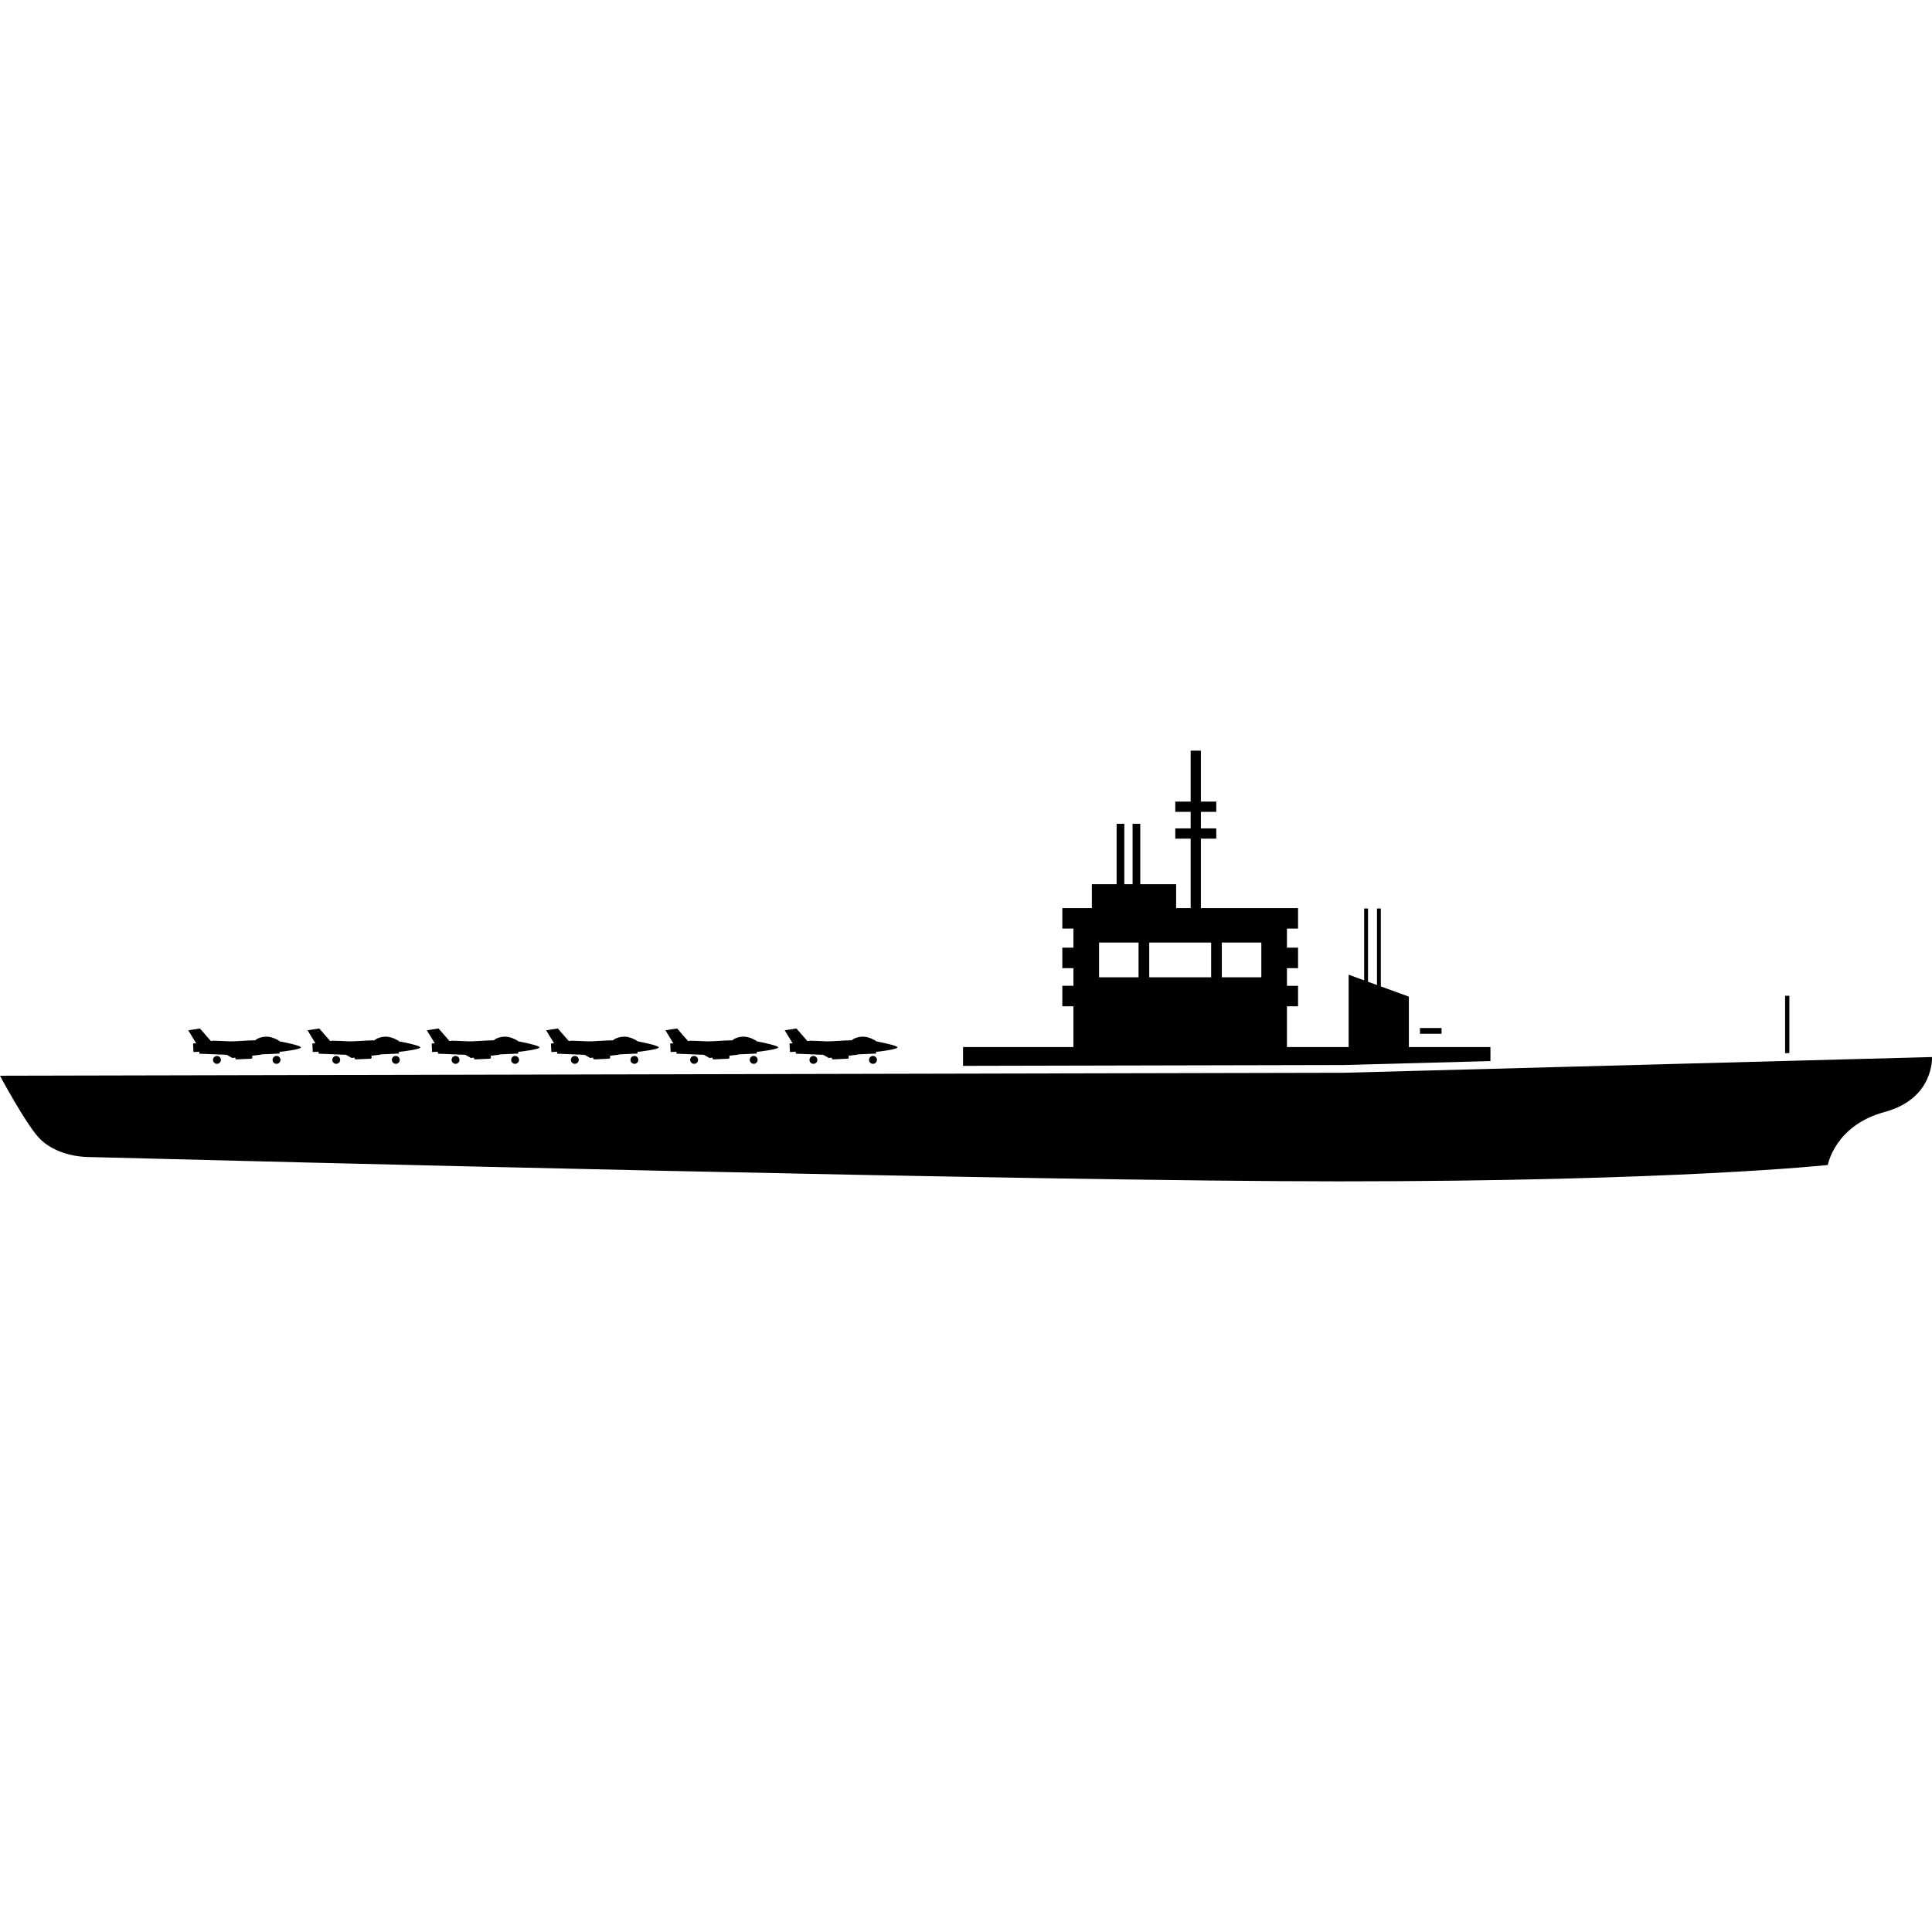
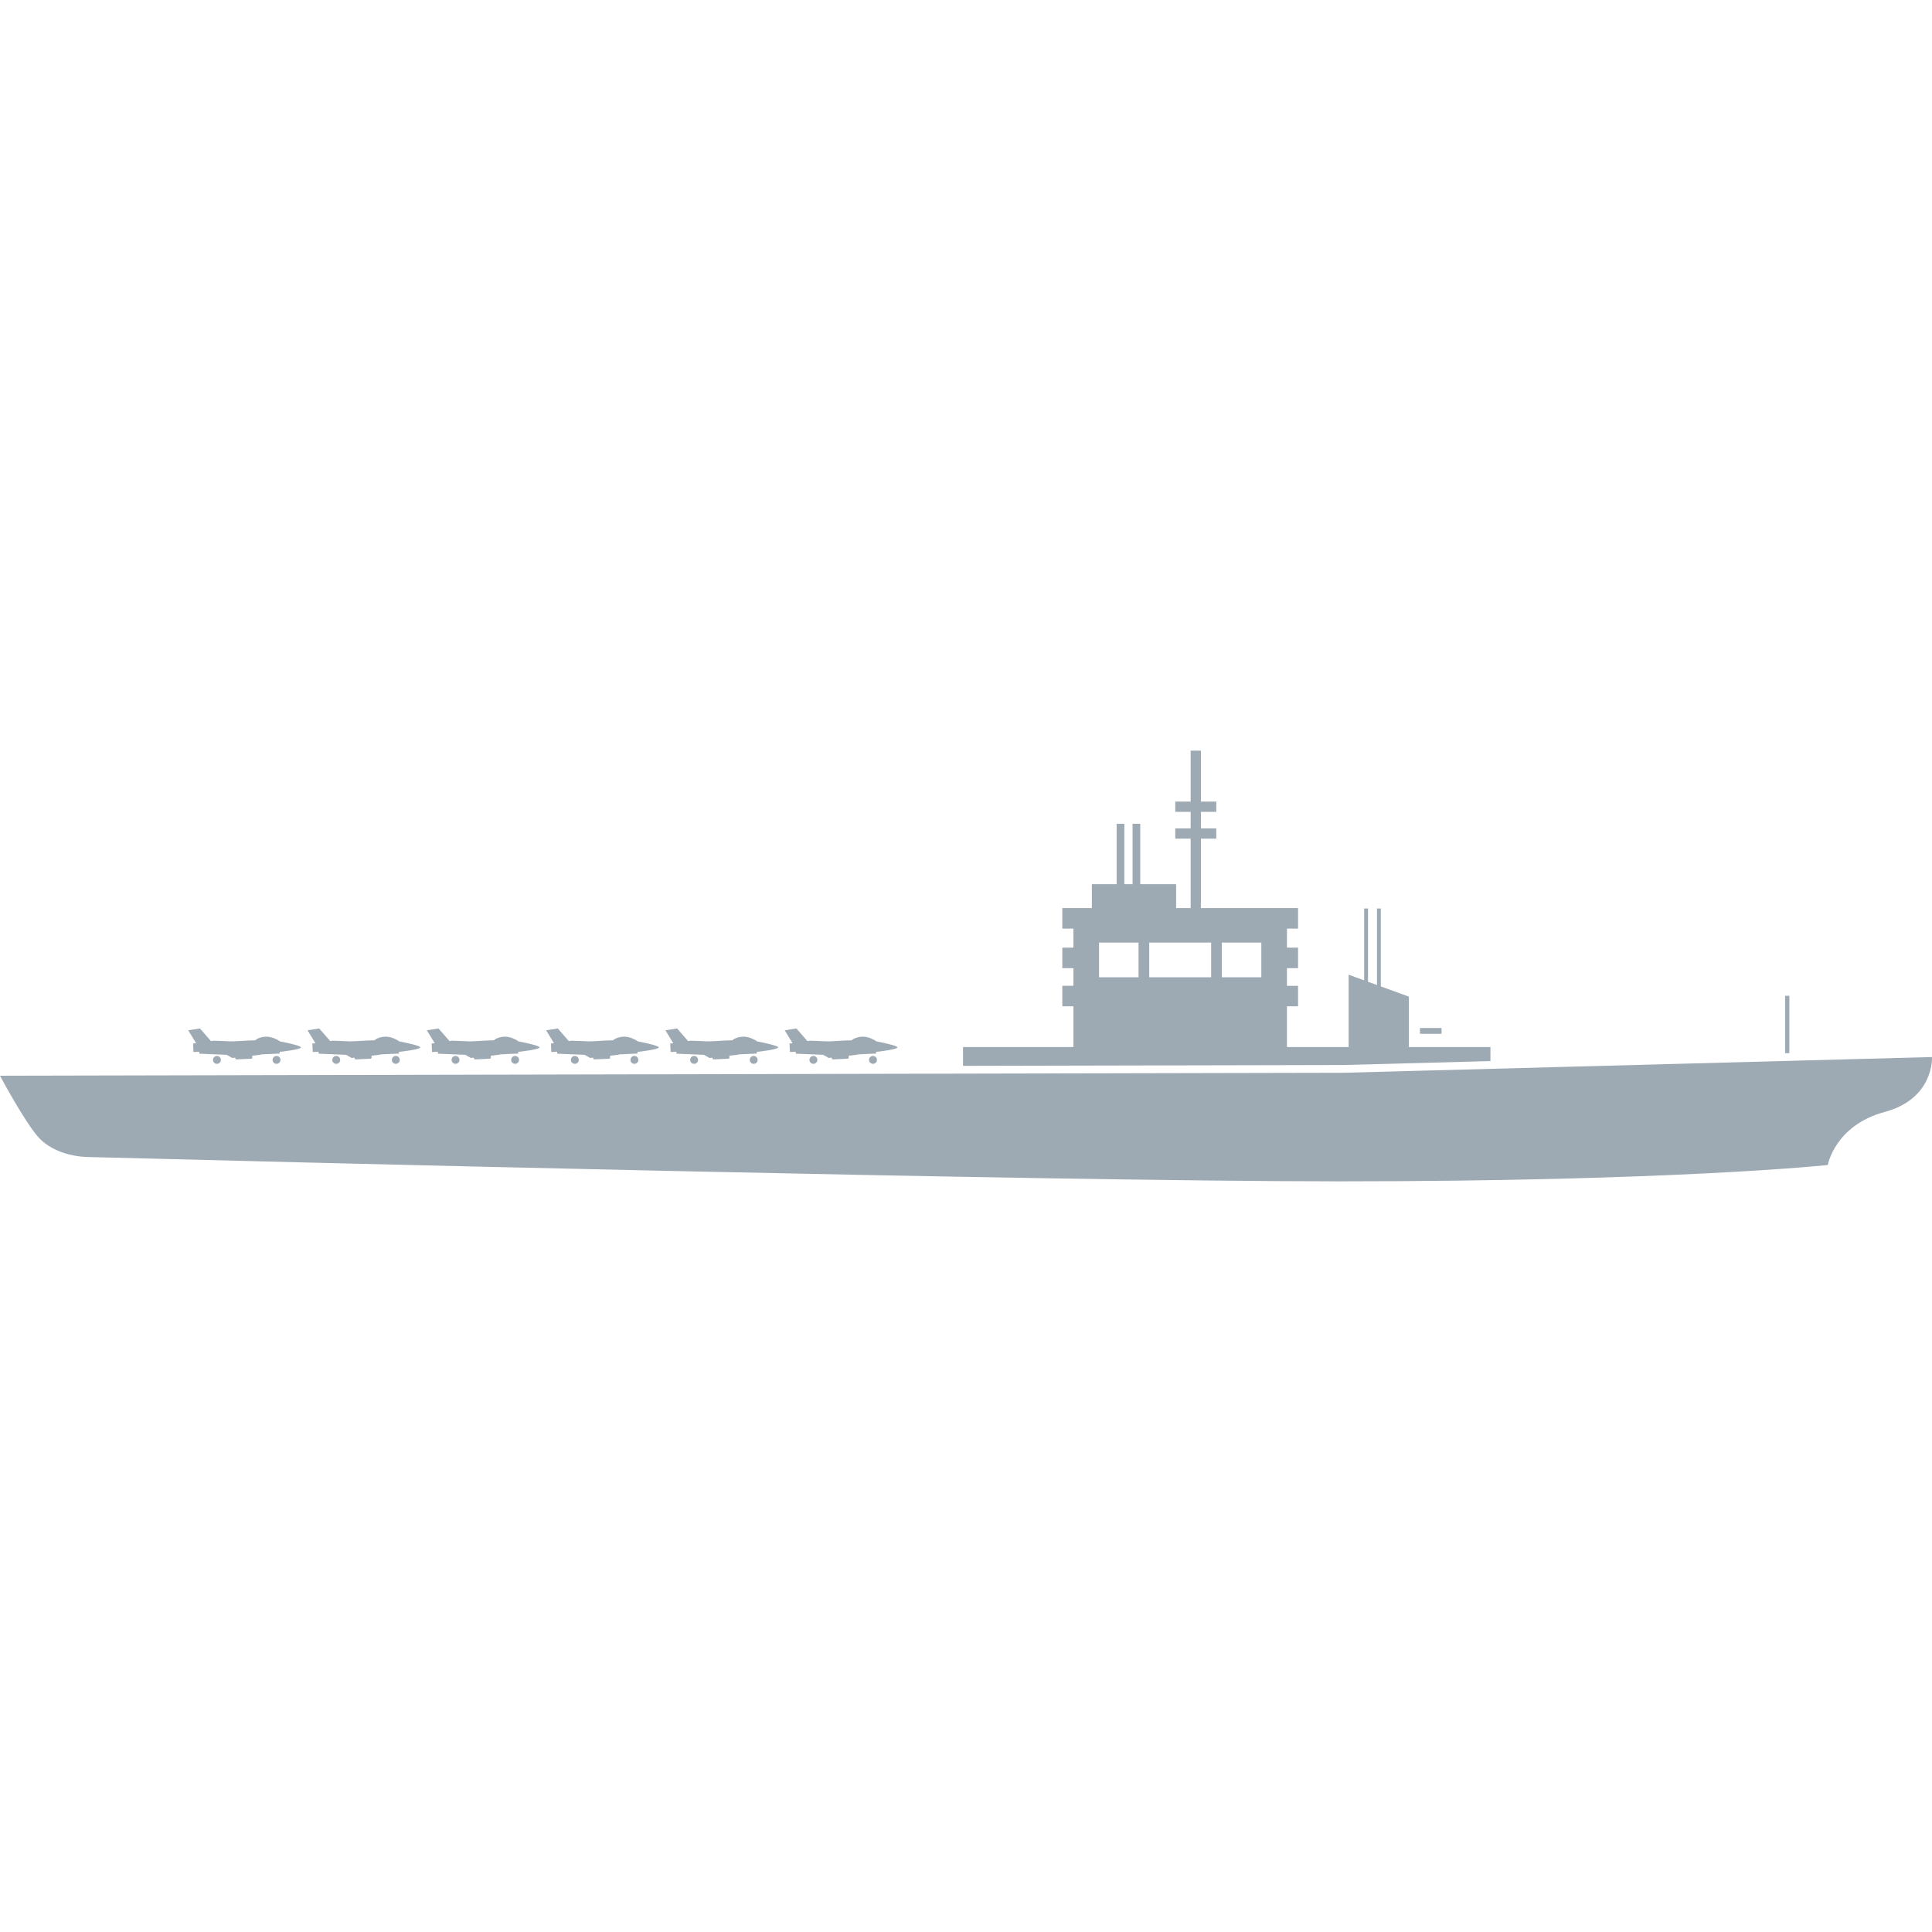
- <svg xmlns="http://www.w3.org/2000/svg" id="Layer_1" enable-background="new 0 0 1494.203 333.1" height="512" viewBox="0 0 1494.203 333.1" width="512">
+ <svg xmlns="http://www.w3.org/2000/svg" id="carrier" enable-background="new 0 0 1494.203 333.1" height="512" viewBox="0 0 1494.203 333.1" width="512">
  <g>
-     <path d="m1383.891 189.578h-3.303v44.413l3.303-.088z" />
-     <path d="m1039 243.127 113.698-3.041v-10.875h-63.083v-38.973l-21.688-7.896v-60.251h-2.972v59.169l-6.936-2.525v-56.644h-2.972v55.562l-12-4.369v55.927h-47.725v-31.486h8.587v-15.853h-8.587v-13.652h8.587v-15.853h-8.587v-14.752h8.587v-15.853h-75.137v-53.724h11.89v-7.927h-11.89v-12.77h11.89v-7.927h-11.89v-39.414h-7.927v39.414h-11.89v7.927h11.89v12.771h-11.89v7.927h11.89v53.724h-11.23v-18.495h-27.743v-46.681h-5.945v46.679h-6.385v-46.679h-5.945v46.679h-19.156v18.495h-22.844v15.853h8.587v14.752h-8.587v15.853h8.587v13.651h-8.587v15.853h8.587v31.486h-85.376v14.563zm-102.302-94.723v26.862h-47.89v-26.862zm38.808 26.862h-30.551v-26.862h30.551zm-125.505-26.862h30.551v26.862h-30.551z" />
-     <path d="m1039.084 249.128-1039.084 2.282s18.734 35.183 29.574 47.42c8.17 9.224 22.563 15.03 38.349 15.44 130.368 3.392 736.384 18.83 967.92 18.83 260.114 0 377.76-12.636 377.76-12.636s5.455-30.634 43.966-41.01 36.619-42.498 36.619-42.498z" />
-     <path d="m232.788 229.494c-.072-1.567-15.948-4.569-15.948-4.569s-.104 0-.285-.002c-2.01-1.628-6.121-3.472-9.661-3.687-4.073-.248-8.134 1.314-9.485 2.785-5.826.003-16.805.995-19.386.811-3.161-.226-12.973-.505-12.973-.505l-.772.118-1.133.173-8.4-9.639-.106-.122-9.039 1.425 6.122 10.06-2.398.11.302 6.617 4.508-.206.069 1.504 21.144.865 4.311 2.44 2.308-.264.021.471c.023.511.461.91.972.887l11.29-.516c.511-.023.91-.461.887-.972l-.042-.923c-.007-.16-.066-.302-.144-.431l6.936-.792-.111-.203 14.551-.665-.063-1.377 1.724-.104c-.001 0 14.872-1.722 14.801-3.289z" />
-     <path d="m164.735 239.163c0 1.687 1.368 3.055 3.055 3.055s3.055-1.368 3.055-3.055-1.368-3.055-3.055-3.055-3.055 1.368-3.055 3.055z" />
-     <path d="m213.863 236.108c-1.687 0-3.055 1.368-3.055 3.055s1.368 3.055 3.055 3.055 3.055-1.368 3.055-3.055-1.368-3.055-3.055-3.055z" />
-     <path d="m325.047 229.494c-.072-1.567-15.948-4.569-15.948-4.569s-.104 0-.285-.002c-2.01-1.628-6.121-3.472-9.661-3.687-4.073-.248-8.133 1.314-9.485 2.785-5.826.003-16.805.995-19.386.811-3.161-.226-12.973-.505-12.973-.505l-.773.118-1.133.173-8.399-9.639-.106-.122-9.039 1.425 6.122 10.06-2.398.11.302 6.617 4.508-.206.069 1.504 21.144.865 4.311 2.44 2.308-.264.022.471c.023.511.461.91.972.887l11.29-.516c.511-.023.91-.461.887-.972l-.042-.923c-.007-.16-.066-.302-.144-.431l6.936-.792-.111-.203 14.551-.665-.063-1.377 1.724-.104c-.002 0 14.872-1.722 14.8-3.289z" />
-     <path d="m256.994 239.163c0 1.687 1.368 3.055 3.055 3.055s3.055-1.368 3.055-3.055-1.368-3.055-3.055-3.055-3.055 1.368-3.055 3.055z" />
-     <path d="m306.123 236.108c-1.687 0-3.055 1.368-3.055 3.055s1.368 3.055 3.055 3.055 3.055-1.368 3.055-3.055-1.368-3.055-3.055-3.055z" />
-     <path d="m417.307 229.494c-.072-1.567-15.948-4.569-15.948-4.569s-.104 0-.285-.002c-2.01-1.628-6.121-3.472-9.661-3.687-4.073-.248-8.133 1.314-9.485 2.785-5.826.003-16.805.995-19.386.811-3.161-.226-12.973-.505-12.973-.505l-.772.118-1.133.173-8.4-9.639-.106-.122-9.039 1.425 6.122 10.06-2.398.11.302 6.617 4.508-.206.069 1.504 21.144.865 4.311 2.44 2.307-.264.022.471c.023.511.461.91.972.887l11.29-.516c.511-.023.91-.461.887-.972l-.042-.923c-.007-.16-.066-.302-.144-.431l6.936-.792-.111-.203 14.551-.665-.063-1.377 1.724-.104c-.001 0 14.873-1.722 14.801-3.289z" />
-     <path d="m349.254 239.163c0 1.687 1.368 3.055 3.055 3.055s3.055-1.368 3.055-3.055-1.368-3.055-3.055-3.055-3.055 1.368-3.055 3.055z" />
-     <path d="m398.382 236.108c-1.687 0-3.055 1.368-3.055 3.055s1.368 3.055 3.055 3.055 3.055-1.368 3.055-3.055-1.367-3.055-3.055-3.055z" />
-     <path d="m509.567 229.494c-.072-1.567-15.948-4.569-15.948-4.569s-.104 0-.285-.002c-2.01-1.628-6.121-3.472-9.661-3.687-4.073-.248-8.133 1.314-9.485 2.785-5.826.003-16.805.995-19.386.811-3.161-.226-12.973-.505-12.973-.505l-.773.118-1.133.173-8.4-9.639-.106-.122-9.039 1.425 6.122 10.06-2.398.11.302 6.617 4.508-.206.069 1.504 21.144.865 4.311 2.44 2.308-.264.021.471c.023.511.461.91.972.887l11.29-.516c.511-.023.91-.461.887-.972l-.042-.923c-.007-.16-.066-.302-.144-.431l6.936-.792-.111-.203 14.551-.665-.063-1.377 1.724-.104s14.873-1.722 14.802-3.289z" />
-     <path d="m441.514 239.163c0 1.687 1.368 3.055 3.055 3.055s3.055-1.368 3.055-3.055-1.368-3.055-3.055-3.055-3.055 1.368-3.055 3.055z" />
-     <path d="m490.642 236.108c-1.687 0-3.055 1.368-3.055 3.055s1.368 3.055 3.055 3.055 3.055-1.368 3.055-3.055-1.368-3.055-3.055-3.055z" />
-     <path d="m601.826 229.494c-.072-1.567-15.948-4.569-15.948-4.569s-.104 0-.285-.002c-2.01-1.628-6.121-3.472-9.661-3.687-4.073-.248-8.133 1.314-9.485 2.785-5.826.003-16.805.995-19.386.811-3.161-.226-12.973-.505-12.973-.505l-.773.118-1.133.173-8.4-9.639-.106-.122-9.039 1.425 6.122 10.06-2.398.11.302 6.617 4.508-.206.069 1.504 21.144.865 4.311 2.44 2.308-.264.022.471c.023.511.461.91.972.887l11.29-.516c.511-.023.91-.461.887-.972l-.042-.923c-.007-.16-.066-.302-.144-.431l6.936-.792-.111-.203 14.551-.665-.063-1.377 1.724-.104c-.001 0 14.873-1.722 14.801-3.289z" />
-     <path d="m533.773 239.163c0 1.687 1.368 3.055 3.055 3.055s3.055-1.368 3.055-3.055-1.368-3.055-3.055-3.055-3.055 1.368-3.055 3.055z" />
-     <path d="m582.902 236.108c-1.687 0-3.055 1.368-3.055 3.055s1.368 3.055 3.055 3.055 3.055-1.368 3.055-3.055-1.368-3.055-3.055-3.055z" />
-     <path d="m694.086 229.494c-.072-1.567-15.948-4.569-15.948-4.569s-.104 0-.285-.002c-2.01-1.628-6.122-3.472-9.661-3.687-4.073-.248-8.133 1.314-9.485 2.785-5.826.003-16.805.995-19.386.811-3.161-.226-12.973-.505-12.973-.505l-.772.118-1.133.173-8.4-9.639-.106-.122-9.039 1.425 6.122 10.06-2.398.11.302 6.617 4.508-.206.069 1.504 21.144.865 4.311 2.44 2.308-.264.021.471c.023.511.461.91.972.887l11.29-.516c.511-.023.91-.461.887-.972l-.042-.923c-.007-.16-.066-.302-.145-.431l6.936-.792-.111-.203 14.551-.665-.063-1.377 1.724-.104s14.874-1.722 14.802-3.289z" />
-     <path d="m626.033 239.163c0 1.687 1.368 3.055 3.055 3.055s3.055-1.368 3.055-3.055-1.368-3.055-3.055-3.055-3.055 1.368-3.055 3.055z" />
-     <path d="m675.161 236.108c-1.687 0-3.055 1.368-3.055 3.055s1.368 3.055 3.055 3.055 3.055-1.368 3.055-3.055-1.367-3.055-3.055-3.055z" />
-     <path d="m1098.203 214.514h16.679v4.459h-16.679z" />
+     <path fill="#9da9b3" d="m1383.891 189.578h-3.303v44.413l3.303-.088z" />
+     <path fill="#9da9b3" d="m1039 243.127 113.698-3.041v-10.875h-63.083v-38.973l-21.688-7.896v-60.251h-2.972v59.169l-6.936-2.525v-56.644h-2.972v55.562l-12-4.369v55.927h-47.725v-31.486h8.587v-15.853h-8.587v-13.652h8.587v-15.853h-8.587v-14.752h8.587v-15.853h-75.137v-53.724h11.89v-7.927h-11.89v-12.77h11.89v-7.927h-11.89v-39.414h-7.927v39.414h-11.89v7.927h11.89v12.771h-11.89v7.927h11.89v53.724h-11.23v-18.495h-27.743v-46.681h-5.945v46.679h-6.385v-46.679h-5.945v46.679h-19.156v18.495h-22.844v15.853h8.587v14.752h-8.587v15.853h8.587v13.651h-8.587v15.853h8.587v31.486h-85.376v14.563zm-102.302-94.723v26.862h-47.89v-26.862zm38.808 26.862h-30.551v-26.862h30.551zm-125.505-26.862h30.551v26.862h-30.551z" />
+     <path fill="#9da9b3" d="m1039.084 249.128-1039.084 2.282s18.734 35.183 29.574 47.42c8.17 9.224 22.563 15.03 38.349 15.44 130.368 3.392 736.384 18.83 967.92 18.83 260.114 0 377.76-12.636 377.76-12.636s5.455-30.634 43.966-41.01 36.619-42.498 36.619-42.498z" />
+     <path fill="#9da9b3" d="m232.788 229.494c-.072-1.567-15.948-4.569-15.948-4.569s-.104 0-.285-.002c-2.01-1.628-6.121-3.472-9.661-3.687-4.073-.248-8.134 1.314-9.485 2.785-5.826.003-16.805.995-19.386.811-3.161-.226-12.973-.505-12.973-.505l-.772.118-1.133.173-8.4-9.639-.106-.122-9.039 1.425 6.122 10.06-2.398.11.302 6.617 4.508-.206.069 1.504 21.144.865 4.311 2.44 2.308-.264.021.471c.023.511.461.91.972.887l11.29-.516c.511-.023.91-.461.887-.972l-.042-.923c-.007-.16-.066-.302-.144-.431l6.936-.792-.111-.203 14.551-.665-.063-1.377 1.724-.104c-.001 0 14.872-1.722 14.801-3.289z" />
+     <path fill="#9da9b3" d="m164.735 239.163c0 1.687 1.368 3.055 3.055 3.055s3.055-1.368 3.055-3.055-1.368-3.055-3.055-3.055-3.055 1.368-3.055 3.055z" />
+     <path fill="#9da9b3" d="m213.863 236.108c-1.687 0-3.055 1.368-3.055 3.055s1.368 3.055 3.055 3.055 3.055-1.368 3.055-3.055-1.368-3.055-3.055-3.055z" />
+     <path fill="#9da9b3" d="m325.047 229.494c-.072-1.567-15.948-4.569-15.948-4.569s-.104 0-.285-.002c-2.01-1.628-6.121-3.472-9.661-3.687-4.073-.248-8.133 1.314-9.485 2.785-5.826.003-16.805.995-19.386.811-3.161-.226-12.973-.505-12.973-.505l-.773.118-1.133.173-8.399-9.639-.106-.122-9.039 1.425 6.122 10.06-2.398.11.302 6.617 4.508-.206.069 1.504 21.144.865 4.311 2.44 2.308-.264.022.471c.023.511.461.91.972.887l11.29-.516c.511-.023.91-.461.887-.972l-.042-.923c-.007-.16-.066-.302-.144-.431l6.936-.792-.111-.203 14.551-.665-.063-1.377 1.724-.104c-.002 0 14.872-1.722 14.8-3.289z" />
+     <path fill="#9da9b3" d="m256.994 239.163c0 1.687 1.368 3.055 3.055 3.055s3.055-1.368 3.055-3.055-1.368-3.055-3.055-3.055-3.055 1.368-3.055 3.055z" />
+     <path fill="#9da9b3" d="m306.123 236.108c-1.687 0-3.055 1.368-3.055 3.055s1.368 3.055 3.055 3.055 3.055-1.368 3.055-3.055-1.368-3.055-3.055-3.055z" />
+     <path fill="#9da9b3" d="m417.307 229.494c-.072-1.567-15.948-4.569-15.948-4.569s-.104 0-.285-.002c-2.01-1.628-6.121-3.472-9.661-3.687-4.073-.248-8.133 1.314-9.485 2.785-5.826.003-16.805.995-19.386.811-3.161-.226-12.973-.505-12.973-.505l-.772.118-1.133.173-8.4-9.639-.106-.122-9.039 1.425 6.122 10.06-2.398.11.302 6.617 4.508-.206.069 1.504 21.144.865 4.311 2.44 2.307-.264.022.471c.023.511.461.91.972.887l11.29-.516c.511-.023.91-.461.887-.972l-.042-.923c-.007-.16-.066-.302-.144-.431l6.936-.792-.111-.203 14.551-.665-.063-1.377 1.724-.104c-.001 0 14.873-1.722 14.801-3.289z" />
+     <path fill="#9da9b3" d="m349.254 239.163c0 1.687 1.368 3.055 3.055 3.055s3.055-1.368 3.055-3.055-1.368-3.055-3.055-3.055-3.055 1.368-3.055 3.055z" />
+     <path fill="#9da9b3" d="m398.382 236.108c-1.687 0-3.055 1.368-3.055 3.055s1.368 3.055 3.055 3.055 3.055-1.368 3.055-3.055-1.367-3.055-3.055-3.055z" />
+     <path fill="#9da9b3" d="m509.567 229.494c-.072-1.567-15.948-4.569-15.948-4.569s-.104 0-.285-.002c-2.01-1.628-6.121-3.472-9.661-3.687-4.073-.248-8.133 1.314-9.485 2.785-5.826.003-16.805.995-19.386.811-3.161-.226-12.973-.505-12.973-.505l-.773.118-1.133.173-8.4-9.639-.106-.122-9.039 1.425 6.122 10.06-2.398.11.302 6.617 4.508-.206.069 1.504 21.144.865 4.311 2.44 2.308-.264.021.471c.023.511.461.91.972.887l11.29-.516c.511-.023.91-.461.887-.972l-.042-.923c-.007-.16-.066-.302-.144-.431l6.936-.792-.111-.203 14.551-.665-.063-1.377 1.724-.104s14.873-1.722 14.802-3.289z" />
+     <path fill="#9da9b3" d="m441.514 239.163c0 1.687 1.368 3.055 3.055 3.055s3.055-1.368 3.055-3.055-1.368-3.055-3.055-3.055-3.055 1.368-3.055 3.055z" />
+     <path fill="#9da9b3" d="m490.642 236.108c-1.687 0-3.055 1.368-3.055 3.055s1.368 3.055 3.055 3.055 3.055-1.368 3.055-3.055-1.368-3.055-3.055-3.055z" />
+     <path fill="#9da9b3" d="m601.826 229.494c-.072-1.567-15.948-4.569-15.948-4.569s-.104 0-.285-.002c-2.01-1.628-6.121-3.472-9.661-3.687-4.073-.248-8.133 1.314-9.485 2.785-5.826.003-16.805.995-19.386.811-3.161-.226-12.973-.505-12.973-.505l-.773.118-1.133.173-8.4-9.639-.106-.122-9.039 1.425 6.122 10.06-2.398.11.302 6.617 4.508-.206.069 1.504 21.144.865 4.311 2.44 2.308-.264.022.471c.023.511.461.91.972.887l11.29-.516c.511-.023.91-.461.887-.972l-.042-.923c-.007-.16-.066-.302-.144-.431l6.936-.792-.111-.203 14.551-.665-.063-1.377 1.724-.104c-.001 0 14.873-1.722 14.801-3.289z" />
+     <path fill="#9da9b3" d="m533.773 239.163c0 1.687 1.368 3.055 3.055 3.055s3.055-1.368 3.055-3.055-1.368-3.055-3.055-3.055-3.055 1.368-3.055 3.055z" />
+     <path fill="#9da9b3" d="m582.902 236.108c-1.687 0-3.055 1.368-3.055 3.055s1.368 3.055 3.055 3.055 3.055-1.368 3.055-3.055-1.368-3.055-3.055-3.055z" />
+     <path fill="#9da9b3" d="m694.086 229.494c-.072-1.567-15.948-4.569-15.948-4.569s-.104 0-.285-.002c-2.01-1.628-6.122-3.472-9.661-3.687-4.073-.248-8.133 1.314-9.485 2.785-5.826.003-16.805.995-19.386.811-3.161-.226-12.973-.505-12.973-.505l-.772.118-1.133.173-8.4-9.639-.106-.122-9.039 1.425 6.122 10.06-2.398.11.302 6.617 4.508-.206.069 1.504 21.144.865 4.311 2.44 2.308-.264.021.471c.023.511.461.91.972.887l11.29-.516c.511-.023.91-.461.887-.972l-.042-.923c-.007-.16-.066-.302-.145-.431l6.936-.792-.111-.203 14.551-.665-.063-1.377 1.724-.104s14.874-1.722 14.802-3.289z" />
+     <path fill="#9da9b3" d="m626.033 239.163c0 1.687 1.368 3.055 3.055 3.055s3.055-1.368 3.055-3.055-1.368-3.055-3.055-3.055-3.055 1.368-3.055 3.055z" />
+     <path fill="#9da9b3" d="m675.161 236.108c-1.687 0-3.055 1.368-3.055 3.055s1.368 3.055 3.055 3.055 3.055-1.368 3.055-3.055-1.367-3.055-3.055-3.055z" />
+     <path fill="#9da9b3" d="m1098.203 214.514h16.679v4.459h-16.679z" />
  </g>
</svg>
